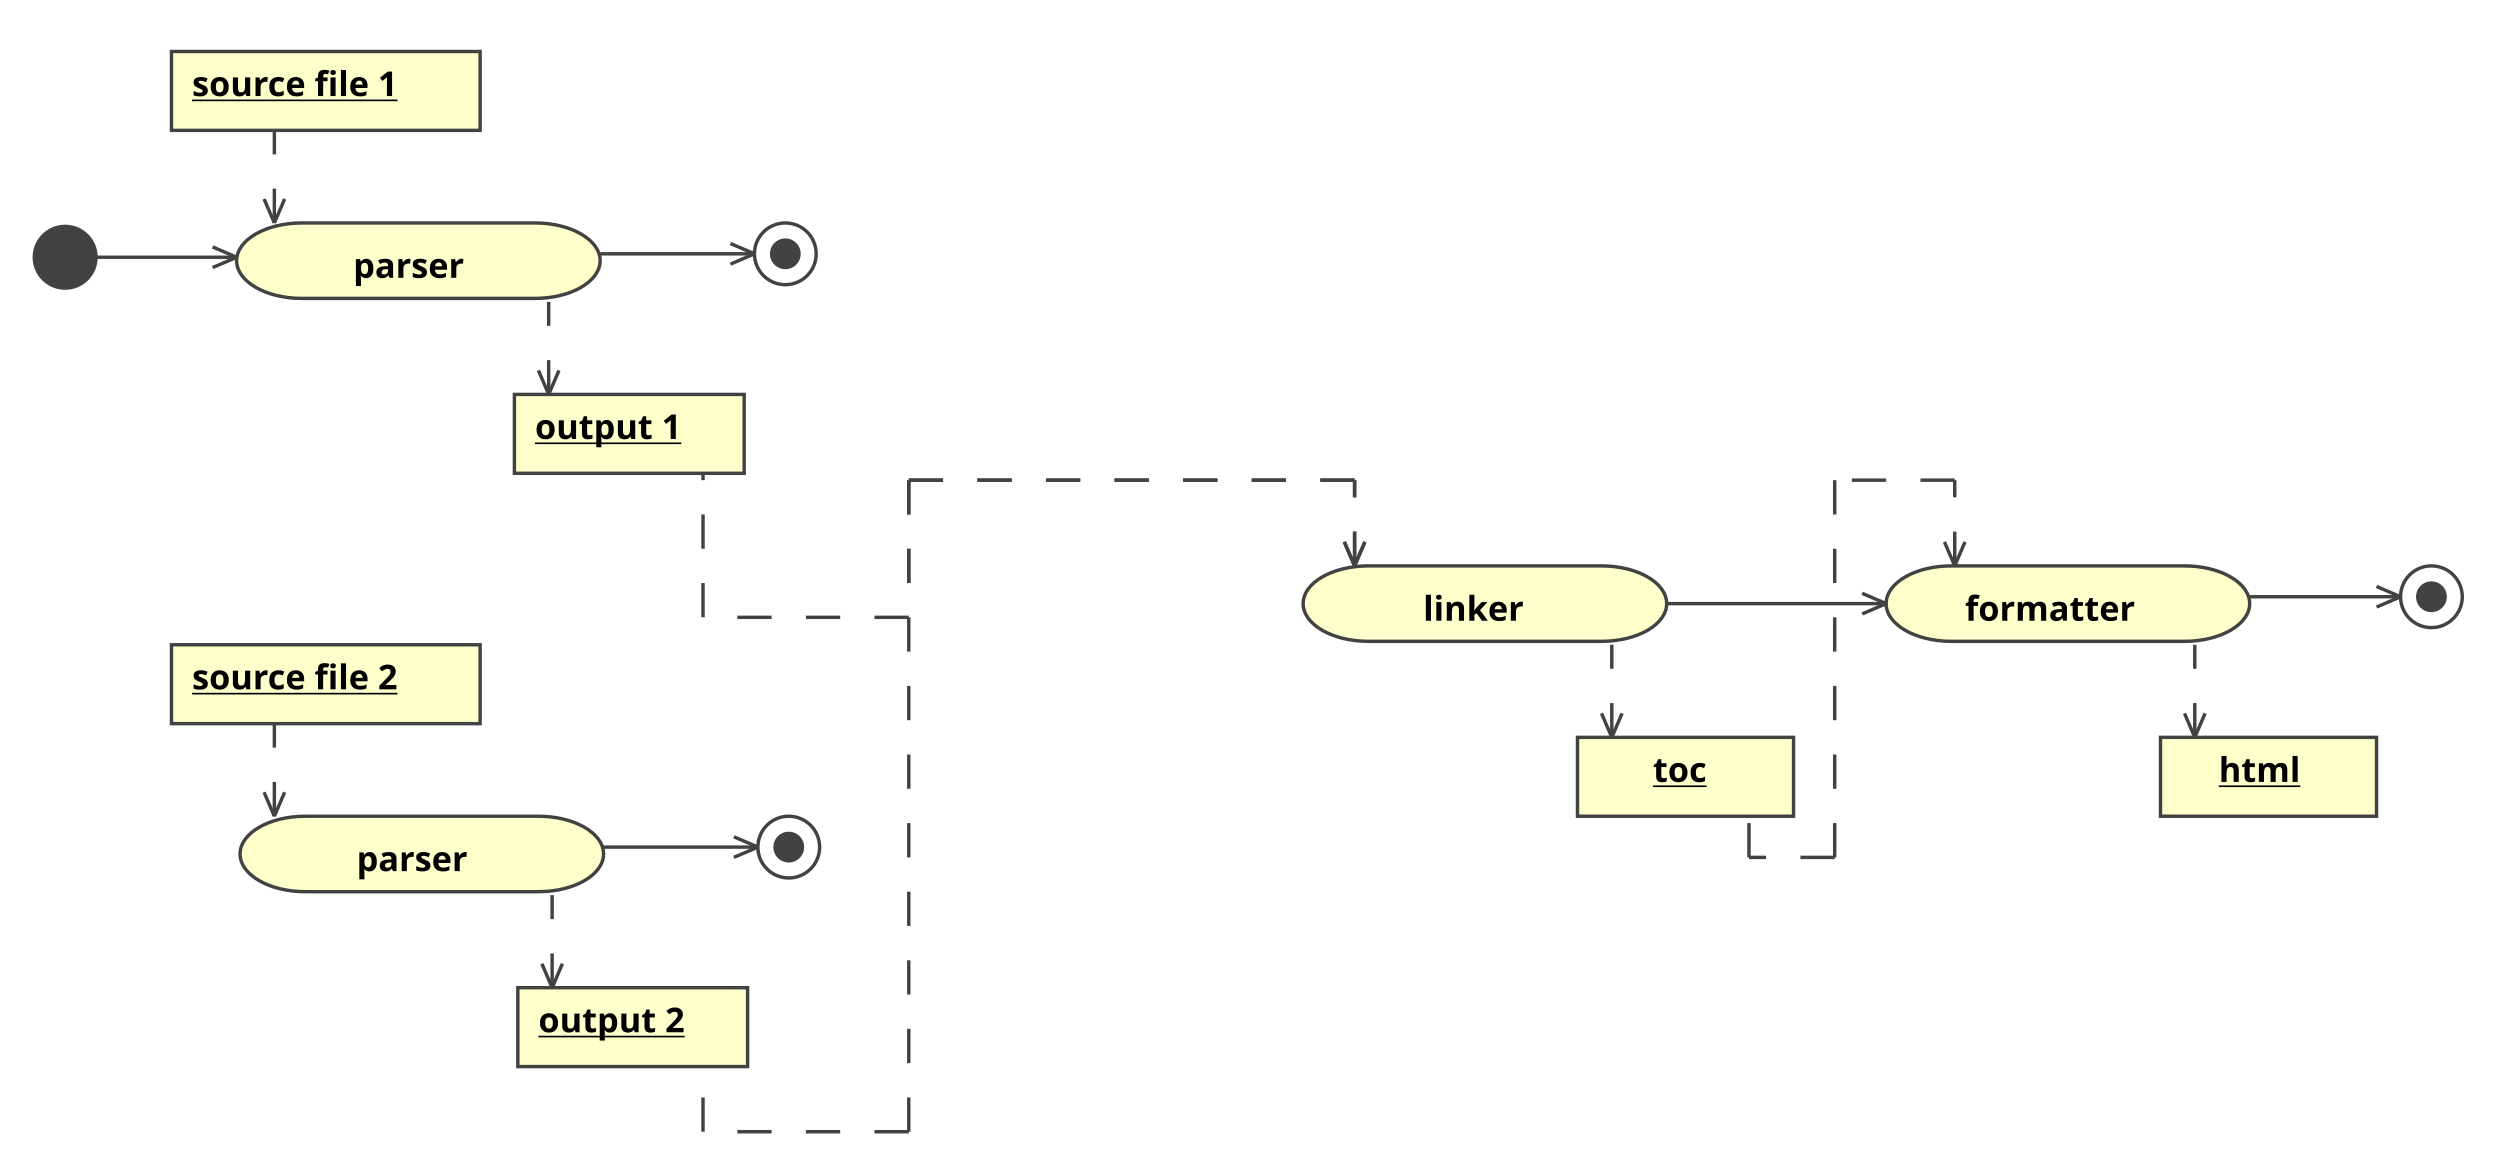
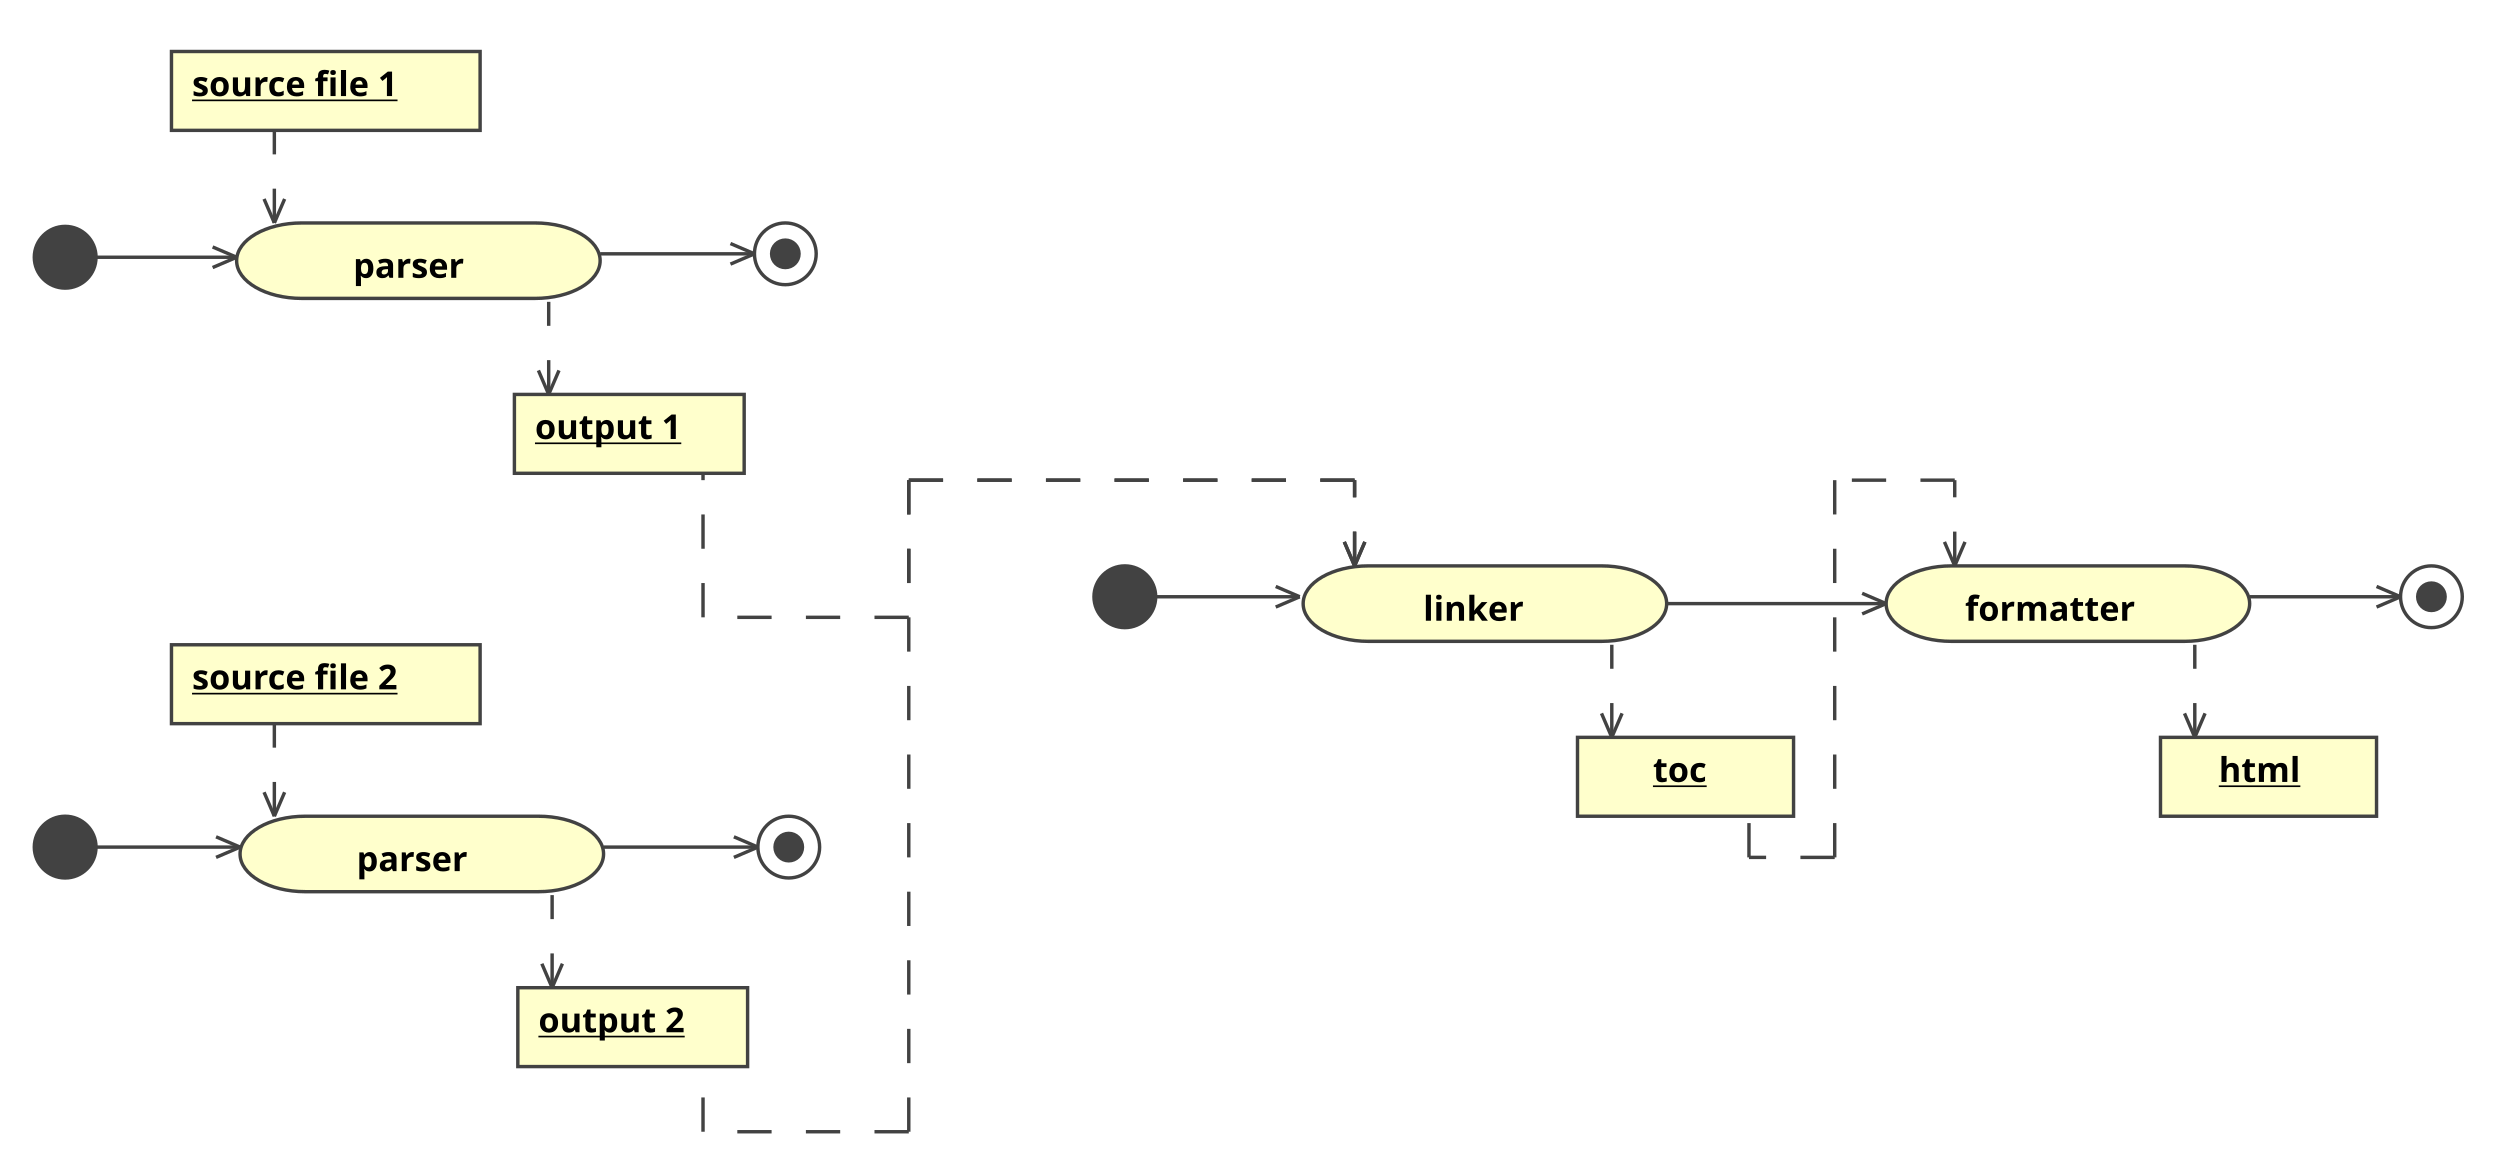
<svg width="7.594in" height="3.49in" viewBox="40 35 729 335">
  <path d="M109,111   a19,11 0 0,1 19,-11   l 68,0     a19,11 0 0,1 19,11   l 0,0     a19,11 0 0,1 -19,11   l -68,0     a19,11 0 0,1 -19,-11   l 0,-0" style="fill:#ffffcc; stroke:#424242; stroke-width:1; stroke-dasharray:0 " />
  <text x="143" y="116" style="font-family:Verdana; font-weight:bold; font-size:10; fill:#000000">parser</text>
  <path d="M590,211   a19,11 0 0,1 19,-11   l 68,0     a19,11 0 0,1 19,11   l 0,0     a19,11 0 0,1 -19,11   l -68,0     a19,11 0 0,1 -19,-11   l 0,-0" style="fill:#ffffcc; stroke:#424242; stroke-width:1; stroke-dasharray:0 " />
  <text x="613" y="216" style="font-family:Verdana; font-weight:bold; font-size:10; fill:#000000">formatter</text>
  <path d="M420,211   a19,11 0 0,1 19,-11   l 68,0     a19,11 0 0,1 19,11   l 0,0     a19,11 0 0,1 -19,11   l -68,0     a19,11 0 0,1 -19,-11   l 0,-0" style="fill:#ffffcc; stroke:#424242; stroke-width:1; stroke-dasharray:0 " />
  <text x="455" y="216" style="font-family:Verdana; font-weight:bold; font-size:10; fill:#000000">linker</text>
  <path d="M110,284   a19,11 0 0,1 19,-11   l 68,0     a19,11 0 0,1 19,11   l 0,0     a19,11 0 0,1 -19,11   l -68,0     a19,11 0 0,1 -19,-11   l 0,-0" style="fill:#ffffcc; stroke:#424242; stroke-width:1; stroke-dasharray:0 " />
  <text x="144" y="289" style="font-family:Verdana; font-weight:bold; font-size:10; fill:#000000">parser</text>
  <rect x="90" y="50" width="90" height="23" style="fill:#ffffcc; stroke:#424242; stroke-width:1; stroke-dasharray:0 " />
  <text x="96" y="63" style="font-family:Verdana; font-weight:bold; text-decoration:underline; font-size:10; fill:#000000">source file 1</text>
  <rect x="90" y="223" width="90" height="23" style="fill:#ffffcc; stroke:#424242; stroke-width:1; stroke-dasharray:0 " />
  <text x="96" y="236" style="font-family:Verdana; font-weight:bold; text-decoration:underline; font-size:10; fill:#000000">source file 2</text>
  <rect x="190" y="150" width="67" height="23" style="fill:#ffffcc; stroke:#424242; stroke-width:1; stroke-dasharray:0 " />
  <text x="196" y="163" style="font-family:Verdana; font-weight:bold; text-decoration:underline; font-size:10; fill:#000000">output 1</text>
  <rect x="191" y="323" width="67" height="23" style="fill:#ffffcc; stroke:#424242; stroke-width:1; stroke-dasharray:0 " />
  <text x="197" y="336" style="font-family:Verdana; font-weight:bold; text-decoration:underline; font-size:10; fill:#000000">output 2</text>
  <rect x="500" y="250" width="63" height="23" style="fill:#ffffcc; stroke:#424242; stroke-width:1; stroke-dasharray:0 " />
  <text x="522" y="263" style="font-family:Verdana; font-weight:bold; text-decoration:underline; font-size:10; fill:#000000">toc</text>
  <rect x="670" y="250" width="63" height="23" style="fill:#ffffcc; stroke:#424242; stroke-width:1; stroke-dasharray:0 " />
  <text x="687" y="263" style="font-family:Verdana; font-weight:bold; text-decoration:underline; font-size:10; fill:#000000">html</text>
  <ellipse cx="59" cy="110" rx="9" ry="9" style="fill:#424242; stroke:#424242; stroke-width:1; stroke-dasharray:0 " />
+   <ellipse cx="368" cy="209" rx="9" ry="9" style="fill:#424242; stroke:#424242; stroke-width:1; stroke-dasharray:0 " />
  <ellipse cx="749" cy="209" rx="9" ry="9" style="fill:none; stroke:#424242; stroke-width:1; stroke-dasharray:0 " />
  <ellipse cx="749" cy="209" rx="4" ry="4" style="fill:#424242; stroke:#424242; stroke-width:1; stroke-dasharray:0 " />
  <ellipse cx="269" cy="109" rx="9" ry="9" style="fill:none; stroke:#424242; stroke-width:1; stroke-dasharray:0 " />
  <ellipse cx="269" cy="109" rx="4" ry="4" style="fill:#424242; stroke:#424242; stroke-width:1; stroke-dasharray:0 " />
  <ellipse cx="270" cy="282" rx="9" ry="9" style="fill:none; stroke:#424242; stroke-width:1; stroke-dasharray:0 " />
  <ellipse cx="270" cy="282" rx="4" ry="4" style="fill:#424242; stroke:#424242; stroke-width:1; stroke-dasharray:0 " />
+   <ellipse cx="59" cy="282" rx="9" ry="9" style="fill:#424242; stroke:#424242; stroke-width:1; stroke-dasharray:0 " />
  <line x1="435" y1="200" x2="435" y2="175" style="fill:none; stroke:#424242; stroke-width:1; stroke-dasharray:10 " />
  <line x1="435" y1="175" x2="305" y2="175" style="fill:none; stroke:#424242; stroke-width:1; stroke-dasharray:10 " />
  <line x1="305" y1="175" x2="305" y2="215" style="fill:none; stroke:#424242; stroke-width:1; stroke-dasharray:10 " />
  <line x1="305" y1="215" x2="245" y2="215" style="fill:none; stroke:#424242; stroke-width:1; stroke-dasharray:10 " />
  <line x1="245" y1="215" x2="245" y2="173" style="fill:none; stroke:#424242; stroke-width:1; stroke-dasharray:10 " />
  <line x1="435" y1="200" x2="438" y2="193" style="fill:none; stroke:#424242; stroke-width:1; stroke-dasharray:0 " />
  <line x1="435" y1="200" x2="432" y2="193" style="fill:none; stroke:#424242; stroke-width:1; stroke-dasharray:0 " />
  <line x1="435" y1="200" x2="435" y2="175" style="fill:none; stroke:#424242; stroke-width:1; stroke-dasharray:10 " />
  <line x1="435" y1="175" x2="305" y2="175" style="fill:none; stroke:#424242; stroke-width:1; stroke-dasharray:10 " />
  <line x1="305" y1="175" x2="305" y2="365" style="fill:none; stroke:#424242; stroke-width:1; stroke-dasharray:10 " />
  <line x1="305" y1="365" x2="245" y2="365" style="fill:none; stroke:#424242; stroke-width:1; stroke-dasharray:10 " />
  <line x1="245" y1="365" x2="245" y2="346" style="fill:none; stroke:#424242; stroke-width:1; stroke-dasharray:10 " />
  <line x1="435" y1="200" x2="438" y2="193" style="fill:none; stroke:#424242; stroke-width:1; stroke-dasharray:0 " />
  <line x1="435" y1="200" x2="432" y2="193" style="fill:none; stroke:#424242; stroke-width:1; stroke-dasharray:0 " />
  <line x1="610" y1="200" x2="610" y2="175" style="fill:none; stroke:#424242; stroke-width:1; stroke-dasharray:10 " />
  <line x1="610" y1="175" x2="575" y2="175" style="fill:none; stroke:#424242; stroke-width:1; stroke-dasharray:10 " />
  <line x1="575" y1="175" x2="575" y2="285" style="fill:none; stroke:#424242; stroke-width:1; stroke-dasharray:10 " />
  <line x1="575" y1="285" x2="550" y2="285" style="fill:none; stroke:#424242; stroke-width:1; stroke-dasharray:10 " />
  <line x1="550" y1="285" x2="550" y2="273" style="fill:none; stroke:#424242; stroke-width:1; stroke-dasharray:10 " />
  <line x1="610" y1="200" x2="613" y2="193" style="fill:none; stroke:#424242; stroke-width:1; stroke-dasharray:0 " />
  <line x1="610" y1="200" x2="607" y2="193" style="fill:none; stroke:#424242; stroke-width:1; stroke-dasharray:0 " />
  <line x1="590" y1="211" x2="526" y2="211" style="fill:none; stroke:#424242; stroke-width:1; stroke-dasharray:0 " />
  <line x1="590" y1="211" x2="583" y2="208" style="fill:none; stroke:#424242; stroke-width:1; stroke-dasharray:0 " />
  <line x1="590" y1="211" x2="583" y2="214" style="fill:none; stroke:#424242; stroke-width:1; stroke-dasharray:0 " />
+   <line x1="110" y1="282" x2="65" y2="282" style="fill:none; stroke:#424242; stroke-width:1; stroke-dasharray:0 " />
+   <line x1="110" y1="282" x2="103" y2="279" style="fill:none; stroke:#424242; stroke-width:1; stroke-dasharray:0 " />
+   <line x1="110" y1="282" x2="103" y2="285" style="fill:none; stroke:#424242; stroke-width:1; stroke-dasharray:0 " />
  <line x1="261" y1="282" x2="216" y2="282" style="fill:none; stroke:#424242; stroke-width:1; stroke-dasharray:0 " />
  <line x1="261" y1="282" x2="254" y2="279" style="fill:none; stroke:#424242; stroke-width:1; stroke-dasharray:0 " />
  <line x1="261" y1="282" x2="254" y2="285" style="fill:none; stroke:#424242; stroke-width:1; stroke-dasharray:0 " />
  <line x1="260" y1="109" x2="215" y2="109" style="fill:none; stroke:#424242; stroke-width:1; stroke-dasharray:0 " />
  <line x1="260" y1="109" x2="253" y2="106" style="fill:none; stroke:#424242; stroke-width:1; stroke-dasharray:0 " />
  <line x1="260" y1="109" x2="253" y2="112" style="fill:none; stroke:#424242; stroke-width:1; stroke-dasharray:0 " />
+   <line x1="419" y1="209" x2="375" y2="209" style="fill:none; stroke:#424242; stroke-width:1; stroke-dasharray:0 " />
+   <line x1="419" y1="209" x2="412" y2="206" style="fill:none; stroke:#424242; stroke-width:1; stroke-dasharray:0 " />
+   <line x1="419" y1="209" x2="412" y2="212" style="fill:none; stroke:#424242; stroke-width:1; stroke-dasharray:0 " />
  <line x1="740" y1="209" x2="696" y2="209" style="fill:none; stroke:#424242; stroke-width:1; stroke-dasharray:0 " />
  <line x1="740" y1="209" x2="733" y2="206" style="fill:none; stroke:#424242; stroke-width:1; stroke-dasharray:0 " />
  <line x1="740" y1="209" x2="733" y2="212" style="fill:none; stroke:#424242; stroke-width:1; stroke-dasharray:0 " />
  <line x1="109" y1="110" x2="68" y2="110" style="fill:none; stroke:#424242; stroke-width:1; stroke-dasharray:0 " />
  <line x1="109" y1="110" x2="102" y2="107" style="fill:none; stroke:#424242; stroke-width:1; stroke-dasharray:0 " />
  <line x1="109" y1="110" x2="102" y2="113" style="fill:none; stroke:#424242; stroke-width:1; stroke-dasharray:0 " />
  <line x1="201" y1="323" x2="201" y2="296" style="fill:none; stroke:#424242; stroke-width:1; stroke-dasharray:10 " />
  <line x1="201" y1="323" x2="204" y2="316" style="fill:none; stroke:#424242; stroke-width:1; stroke-dasharray:0 " />
  <line x1="201" y1="323" x2="198" y2="316" style="fill:none; stroke:#424242; stroke-width:1; stroke-dasharray:0 " />
  <line x1="510" y1="250" x2="510" y2="223" style="fill:none; stroke:#424242; stroke-width:1; stroke-dasharray:10 " />
  <line x1="510" y1="250" x2="513" y2="243" style="fill:none; stroke:#424242; stroke-width:1; stroke-dasharray:0 " />
  <line x1="510" y1="250" x2="507" y2="243" style="fill:none; stroke:#424242; stroke-width:1; stroke-dasharray:0 " />
  <line x1="200" y1="150" x2="200" y2="123" style="fill:none; stroke:#424242; stroke-width:1; stroke-dasharray:10 " />
  <line x1="200" y1="150" x2="203" y2="143" style="fill:none; stroke:#424242; stroke-width:1; stroke-dasharray:0 " />
  <line x1="200" y1="150" x2="197" y2="143" style="fill:none; stroke:#424242; stroke-width:1; stroke-dasharray:0 " />
  <line x1="120" y1="273" x2="120" y2="246" style="fill:none; stroke:#424242; stroke-width:1; stroke-dasharray:10 " />
  <line x1="120" y1="273" x2="123" y2="266" style="fill:none; stroke:#424242; stroke-width:1; stroke-dasharray:0 " />
  <line x1="120" y1="273" x2="117" y2="266" style="fill:none; stroke:#424242; stroke-width:1; stroke-dasharray:0 " />
  <line x1="120" y1="100" x2="120" y2="73" style="fill:none; stroke:#424242; stroke-width:1; stroke-dasharray:10 " />
  <line x1="120" y1="100" x2="123" y2="93" style="fill:none; stroke:#424242; stroke-width:1; stroke-dasharray:0 " />
  <line x1="120" y1="100" x2="117" y2="93" style="fill:none; stroke:#424242; stroke-width:1; stroke-dasharray:0 " />
  <line x1="680" y1="250" x2="680" y2="223" style="fill:none; stroke:#424242; stroke-width:1; stroke-dasharray:10 " />
  <line x1="680" y1="250" x2="683" y2="243" style="fill:none; stroke:#424242; stroke-width:1; stroke-dasharray:0 " />
  <line x1="680" y1="250" x2="677" y2="243" style="fill:none; stroke:#424242; stroke-width:1; stroke-dasharray:0 " />
</svg>
